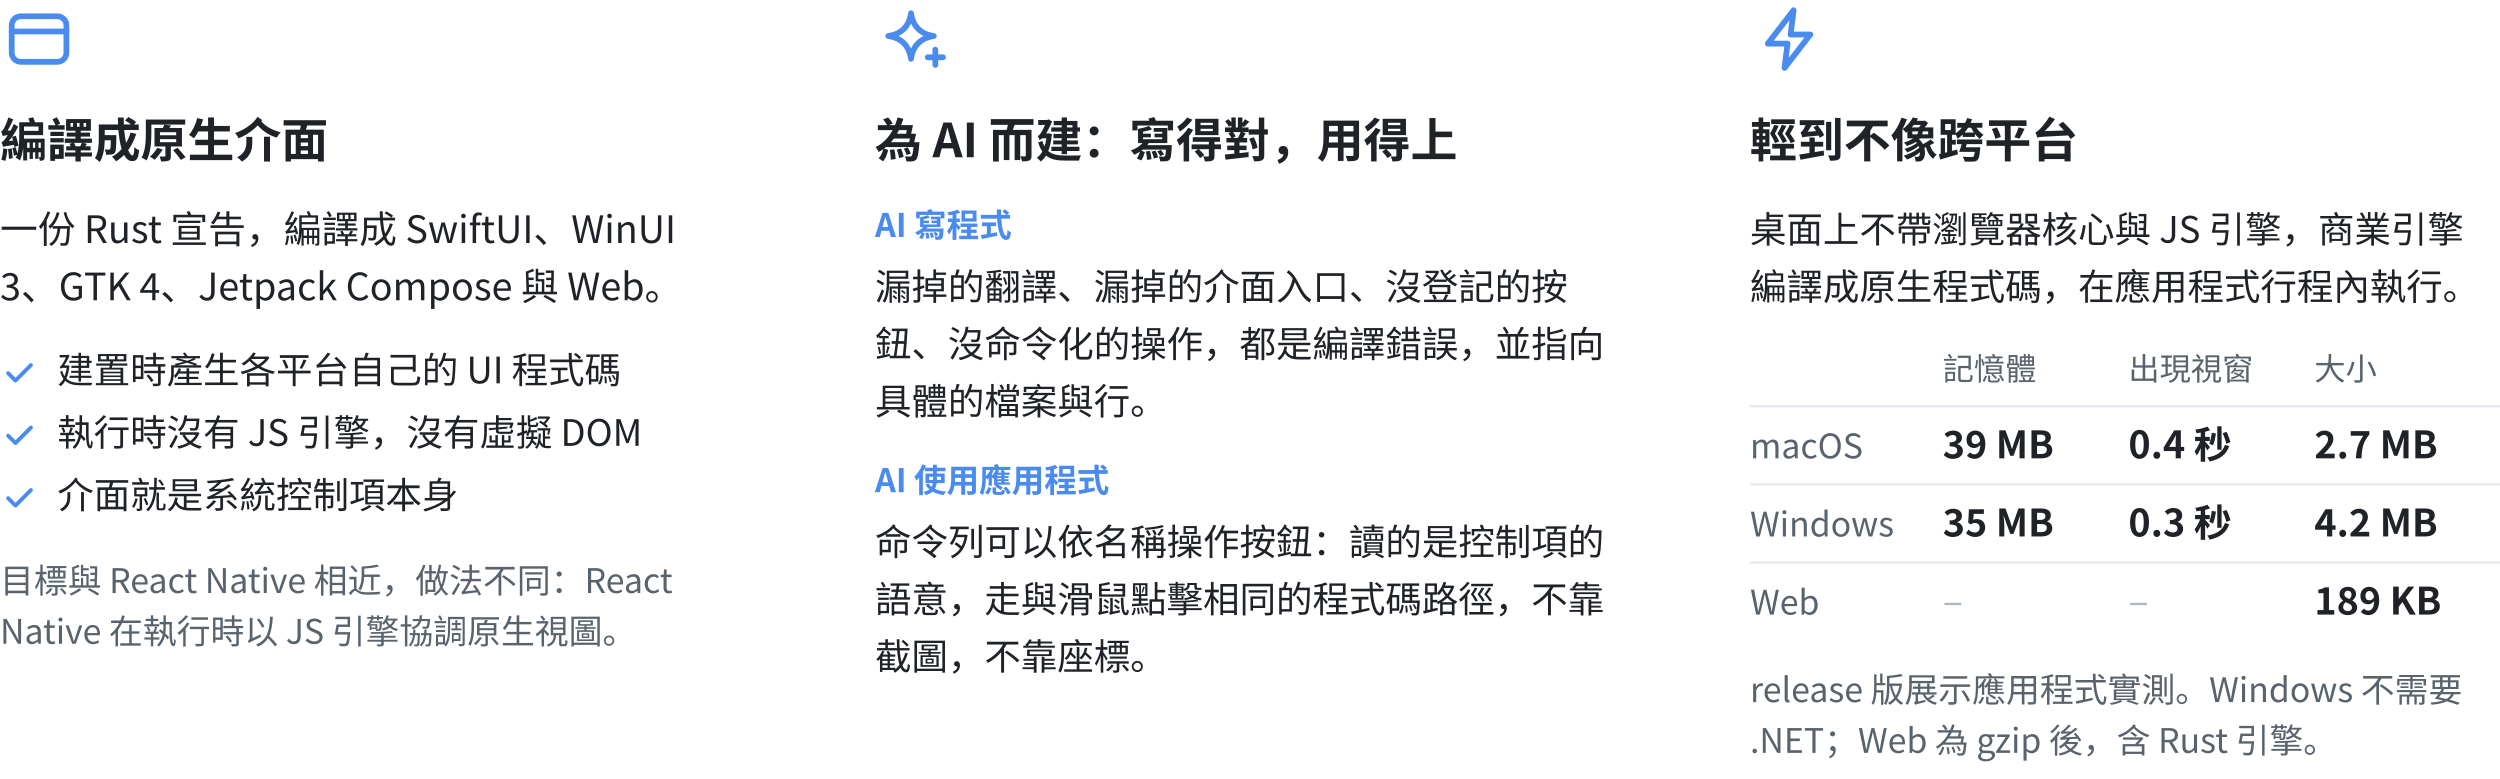
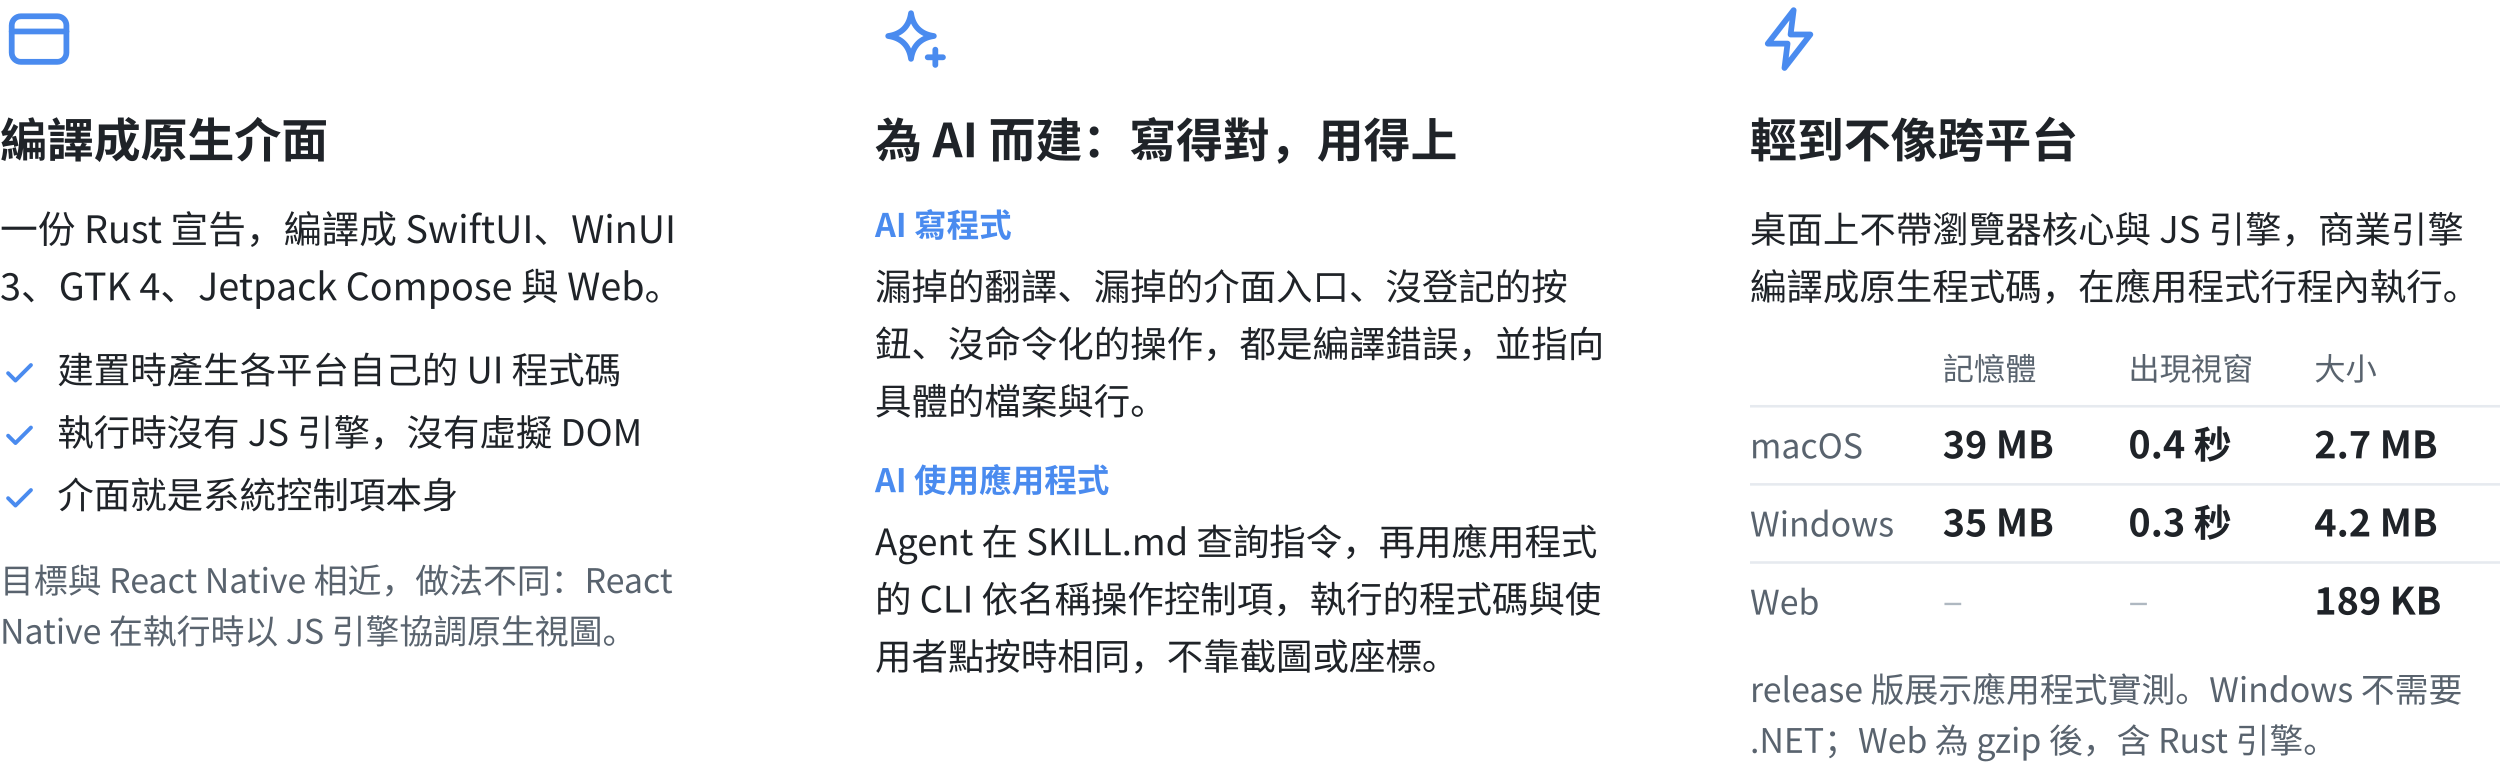
<svg xmlns="http://www.w3.org/2000/svg" viewBox="0 0 960 299" width="960" height="299" font-family="-apple-system, BlinkMacSystemFont, 'Segoe UI', 'PingFang SC', 'Hiragino Sans GB', 'Microsoft YaHei', 'Noto Sans CJK SC', 'Helvetica Neue', Arial, sans-serif">
  <defs>
    <symbol id="bern-logo" viewBox="0 0 1024 1024">
      <defs>
        <clipPath id="bern-symbol-disc">
          <circle cx="512" cy="512" r="512" />
        </clipPath>
      </defs>
      <g clip-path="url(#bern-symbol-disc)">
        <rect width="1024" height="1024" fill="#4A8BEF" />
        <path fill="#24324D" d="M 290.4 372.1 C 270.7 579.3 309.8 827.6 392.0 1060.0 L 1100 1100 L 1060.0 880.0 C 1013.0 692.2 904.4 451.5 684.3 270.5 A 14 14 0 0 0 662.4 286.5 C 693.7 364.2 711.6 444.8 715.3 529.4 A 36 36 0 0 1 691.6 564.9 C 620.6 590.7 549.5 616.5 478.5 642.4 A 36 36 0 0 1 436.0 628.1 C 383.8 547.6 344.6 461.1 317.8 369.5 A 14 14 0 0 0 290.4 372.1 Z" />
        <ellipse rx="22" ry="36" fill="#E8F4FF" transform="translate(520 760) rotate(-20)" />
        <ellipse rx="22" ry="36" fill="#E8F4FF" transform="translate(748 668) rotate(-20)" />
      </g>
    </symbol>
  </defs>
  <g transform="translate(0.0 0.0)">
    <g transform="translate(1.0 1.0) scale(1.1667)" fill="none" stroke="#4A8BEF" stroke-width="1.9" stroke-linecap="round" stroke-linejoin="round" color="#4A8BEF">
      <rect x="3" y="4.5" width="18" height="15" rx="3" />
      <path d="M3 9.5h18" />
    </g>
    <text x="0.0" y="60.4" font-size="18" fill="#1F2328" font-weight="700">編譯成原生介面</text>
    <text x="0.0" y="93.3" font-size="14.5" fill="#1F2328">一份 Rust 宣告，編譯成 SwiftUI、WinUI</text>
    <text x="0.0" y="115.3" font-size="14.5" fill="#1F2328">3、GTK 4、Jetpack Compose 與 Web。</text>
    <g transform="translate(0.0 135.5) scale(0.625)" fill="none" stroke="#4A8BEF" stroke-width="2.4" stroke-linecap="round" stroke-linejoin="round" color="#4A8BEF">
      <path d="m5 12.5 4.5 4.5L19 7.5" />
    </g>
    <text x="22.0" y="147.2" font-size="14" fill="#1F2328">建置時產生各平台自己的 UI 程式碼</text>
    <g transform="translate(0.0 159.5) scale(0.625)" fill="none" stroke="#4A8BEF" stroke-width="2.4" stroke-linecap="round" stroke-linejoin="round" color="#4A8BEF">
      <path d="m5 12.5 4.5 4.5L19 7.5" />
    </g>
    <text x="22.0" y="171.2" font-size="14" fill="#1F2328">執行時沒有 JS 引擎，沒有虛擬 DOM</text>
    <g transform="translate(0.0 183.5) scale(0.625)" fill="none" stroke="#4A8BEF" stroke-width="2.4" stroke-linecap="round" stroke-linejoin="round" color="#4A8BEF">
      <path d="m5 12.5 4.5 4.5L19 7.5" />
    </g>
    <text x="22.0" y="195.2" font-size="14" fill="#1F2328">介面就是系統控制項本身</text>
    <text x="0.0" y="227.7" font-size="13" fill="#59636E">目標與 React Native 相近，做法不同：React</text>
    <text x="0.0" y="247.2" font-size="13" fill="#59636E">Native 在執行時以 JS 引擎協調原生視圖。</text>
  </g>
  <g transform="translate(336.0 0.0)">
    <g transform="translate(1.0 1.0) scale(1.1667)" fill="none" stroke="#4A8BEF" stroke-width="1.9" stroke-linecap="round" stroke-linejoin="round" color="#4A8BEF">
      <path d="M11 3.5c.6 4.3 3.2 6.9 7.5 7.5-4.3.6-6.9 3.2-7.5 7.5-.6-4.3-3.2-6.9-7.5-7.5 4.3-.6 6.9-3.2 7.5-7.5z" />
      <path d="M19 15.5v5M16.5 18h5" />
    </g>
    <text x="0.0" y="60.4" font-size="18" fill="#1F2328" font-weight="700">為 AI 而建：寫得對，用得上</text>
    <text x="0.0" y="91.0" font-size="12.5" font-weight="700" fill="#4A8BEF">AI 寫程式</text>
    <text x="0.0" y="115.2" font-size="14" fill="#1F2328">漏掉的翻譯、漏掉的介面入口、沒登記的按</text>
    <text x="0.0" y="137.2" font-size="14" fill="#1F2328">鈕、沒命令化的操作，都是編譯錯誤，並指向</text>
    <text x="0.0" y="159.2" font-size="14" fill="#1F2328">具體的檔案與行。</text>
    <text x="0.0" y="189.0" font-size="12.5" font-weight="700" fill="#4A8BEF">AI 使用應用程式</text>
-     <text x="0.0" y="213.2" font-size="14" fill="#1F2328">命令列可以依名稱操作按鈕：讀的是控制項的</text>
-     <text x="0.0" y="235.2" font-size="14" fill="#1F2328">語意，走與滑鼠點擊相同的程式碼路徑，不靠</text>
-     <text x="0.0" y="257.2" font-size="14" fill="#1F2328">截圖，不靠座標。</text>
+     <text x="0.0" y="213.2" font-size="14" fill="#1F2328">Agent 在 SKILL.md 查詢指令，再用應用程式</text>
+     <text x="0.0" y="235.2" font-size="14" fill="#1F2328">的 CLI 依名稱操作控制項，執行的程式碼與使</text>
+     <text x="0.0" y="257.2" font-size="14" fill="#1F2328">用者點按時相同，不靠截圖或座標。</text>
  </g>
  <g transform="translate(672.0 0.0)">
    <g transform="translate(1.0 1.0) scale(1.1667)" fill="none" stroke="#4A8BEF" stroke-width="1.9" stroke-linecap="round" stroke-linejoin="round" color="#4A8BEF">
      <path d="M13.5 2.5 5 13.5h6.5l-1 8 8.5-11h-6.5z" />
    </g>
    <text x="0.0" y="60.4" font-size="18" fill="#1F2328" font-weight="700">輕到不像跨平台</text>
    <text x="0.0" y="93.2" font-size="14" fill="#1F2328">桌面上不帶瀏覽器核心與 JS 引擎，商業引擎</text>
    <text x="0.0" y="115.2" font-size="14" fill="#1F2328">編譯成原生程式碼，在應用程式行程內執行。</text>
    <text x="74.0" y="146" font-size="12" fill="#59636E">記憶體</text>
    <text x="145.3" y="146" font-size="12" fill="#59636E">出現視窗</text>
    <text x="216.7" y="146" font-size="12" fill="#59636E">大小</text>
    <line x1="0" y1="156.0" x2="288.0" y2="156.0" stroke="#E6EAEF" />
    <text x="0" y="176.0" font-size="13" fill="#59636E">macOS</text>
    <text x="74.0" y="176.0" font-size="14.5" font-weight="700" fill="#1F2328">39 MB</text>
    <text x="145.3" y="176.0" font-size="14.5" font-weight="700" fill="#1F2328">0.4 秒</text>
    <text x="216.7" y="176.0" font-size="14.5" font-weight="700" fill="#1F2328">2.7 MB</text>
    <line x1="0" y1="186.0" x2="288.0" y2="186.0" stroke="#E6EAEF" />
    <text x="0" y="206.0" font-size="13" fill="#59636E">Windows</text>
    <text x="74.0" y="206.0" font-size="14.5" font-weight="700" fill="#1F2328">35 MB</text>
    <text x="145.3" y="206.0" font-size="14.5" font-weight="700" fill="#1F2328">0.3 秒</text>
    <text x="216.7" y="206.0" font-size="14.5" font-weight="700" fill="#1F2328">4.2 MB</text>
    <line x1="0" y1="216.0" x2="288.0" y2="216.0" stroke="#E6EAEF" />
    <text x="0" y="236.0" font-size="13" fill="#59636E">Web</text>
    <text x="74.0" y="236.0" font-size="14.5" font-weight="400" fill="#AFB8C1">–</text>
    <text x="145.3" y="236.0" font-size="14.5" font-weight="400" fill="#AFB8C1">–</text>
    <text x="216.7" y="236.0" font-size="14.5" font-weight="700" fill="#1F2328">189 KB</text>
    <text x="0.0" y="269.6" font-size="13" fill="#59636E">release 版展示應用程式實測。Windows 不需要</text>
    <text x="0.0" y="289.1" font-size="13" fill="#59636E">.NET；Web 為 gzip 後，含 Rust 引擎。</text>
  </g>
</svg>
